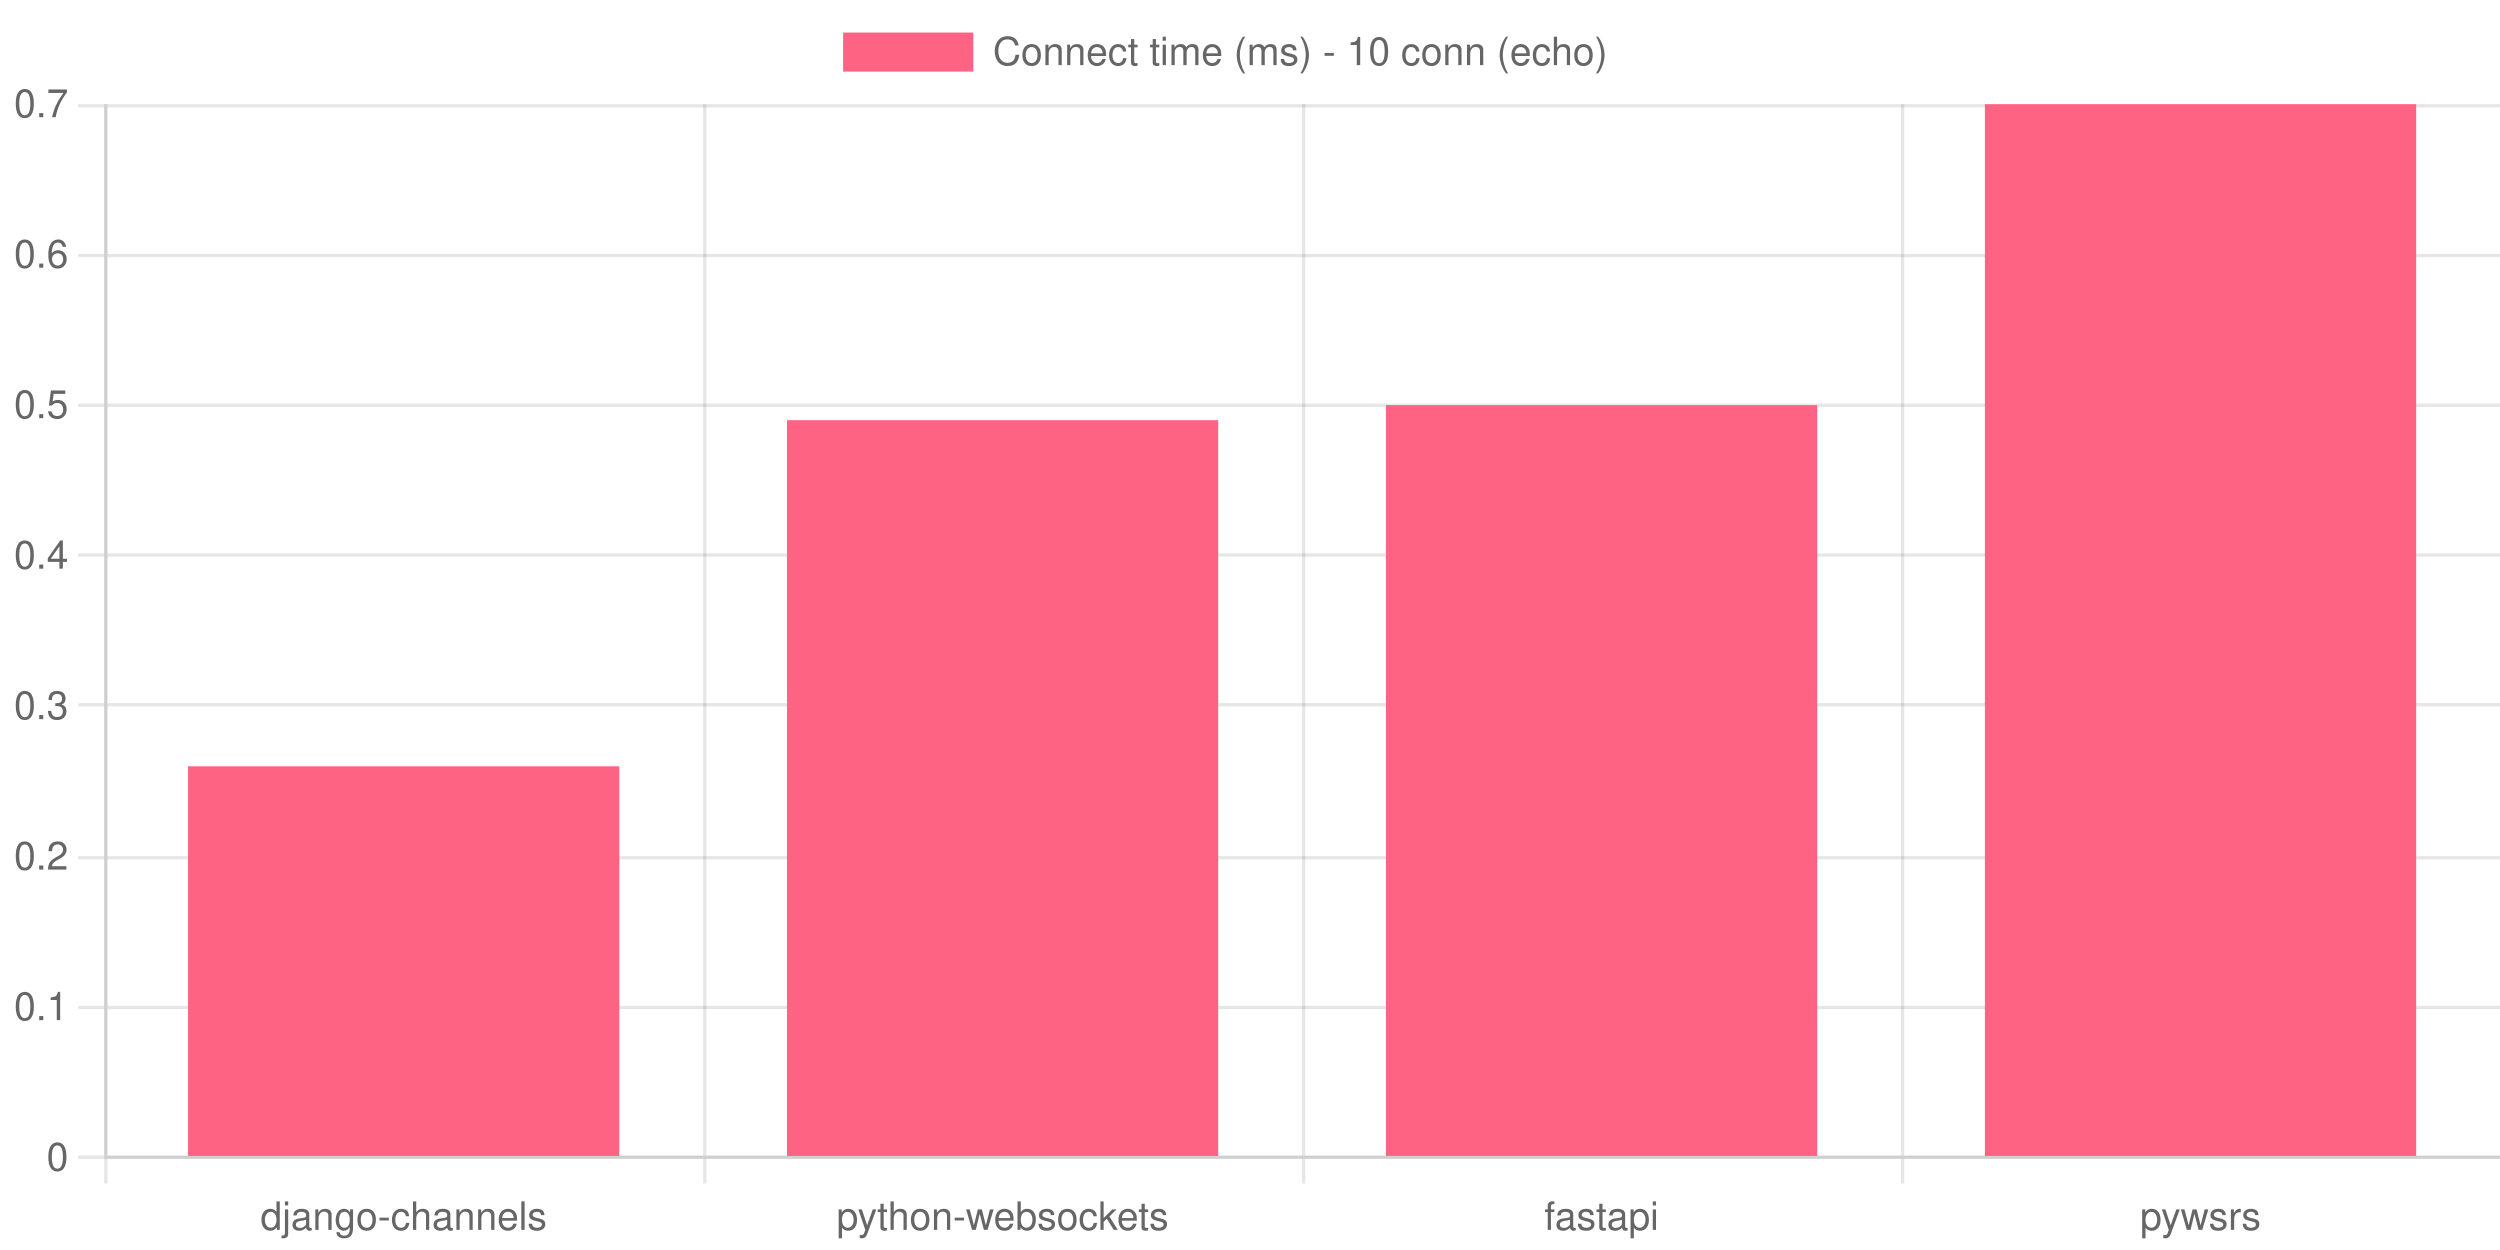
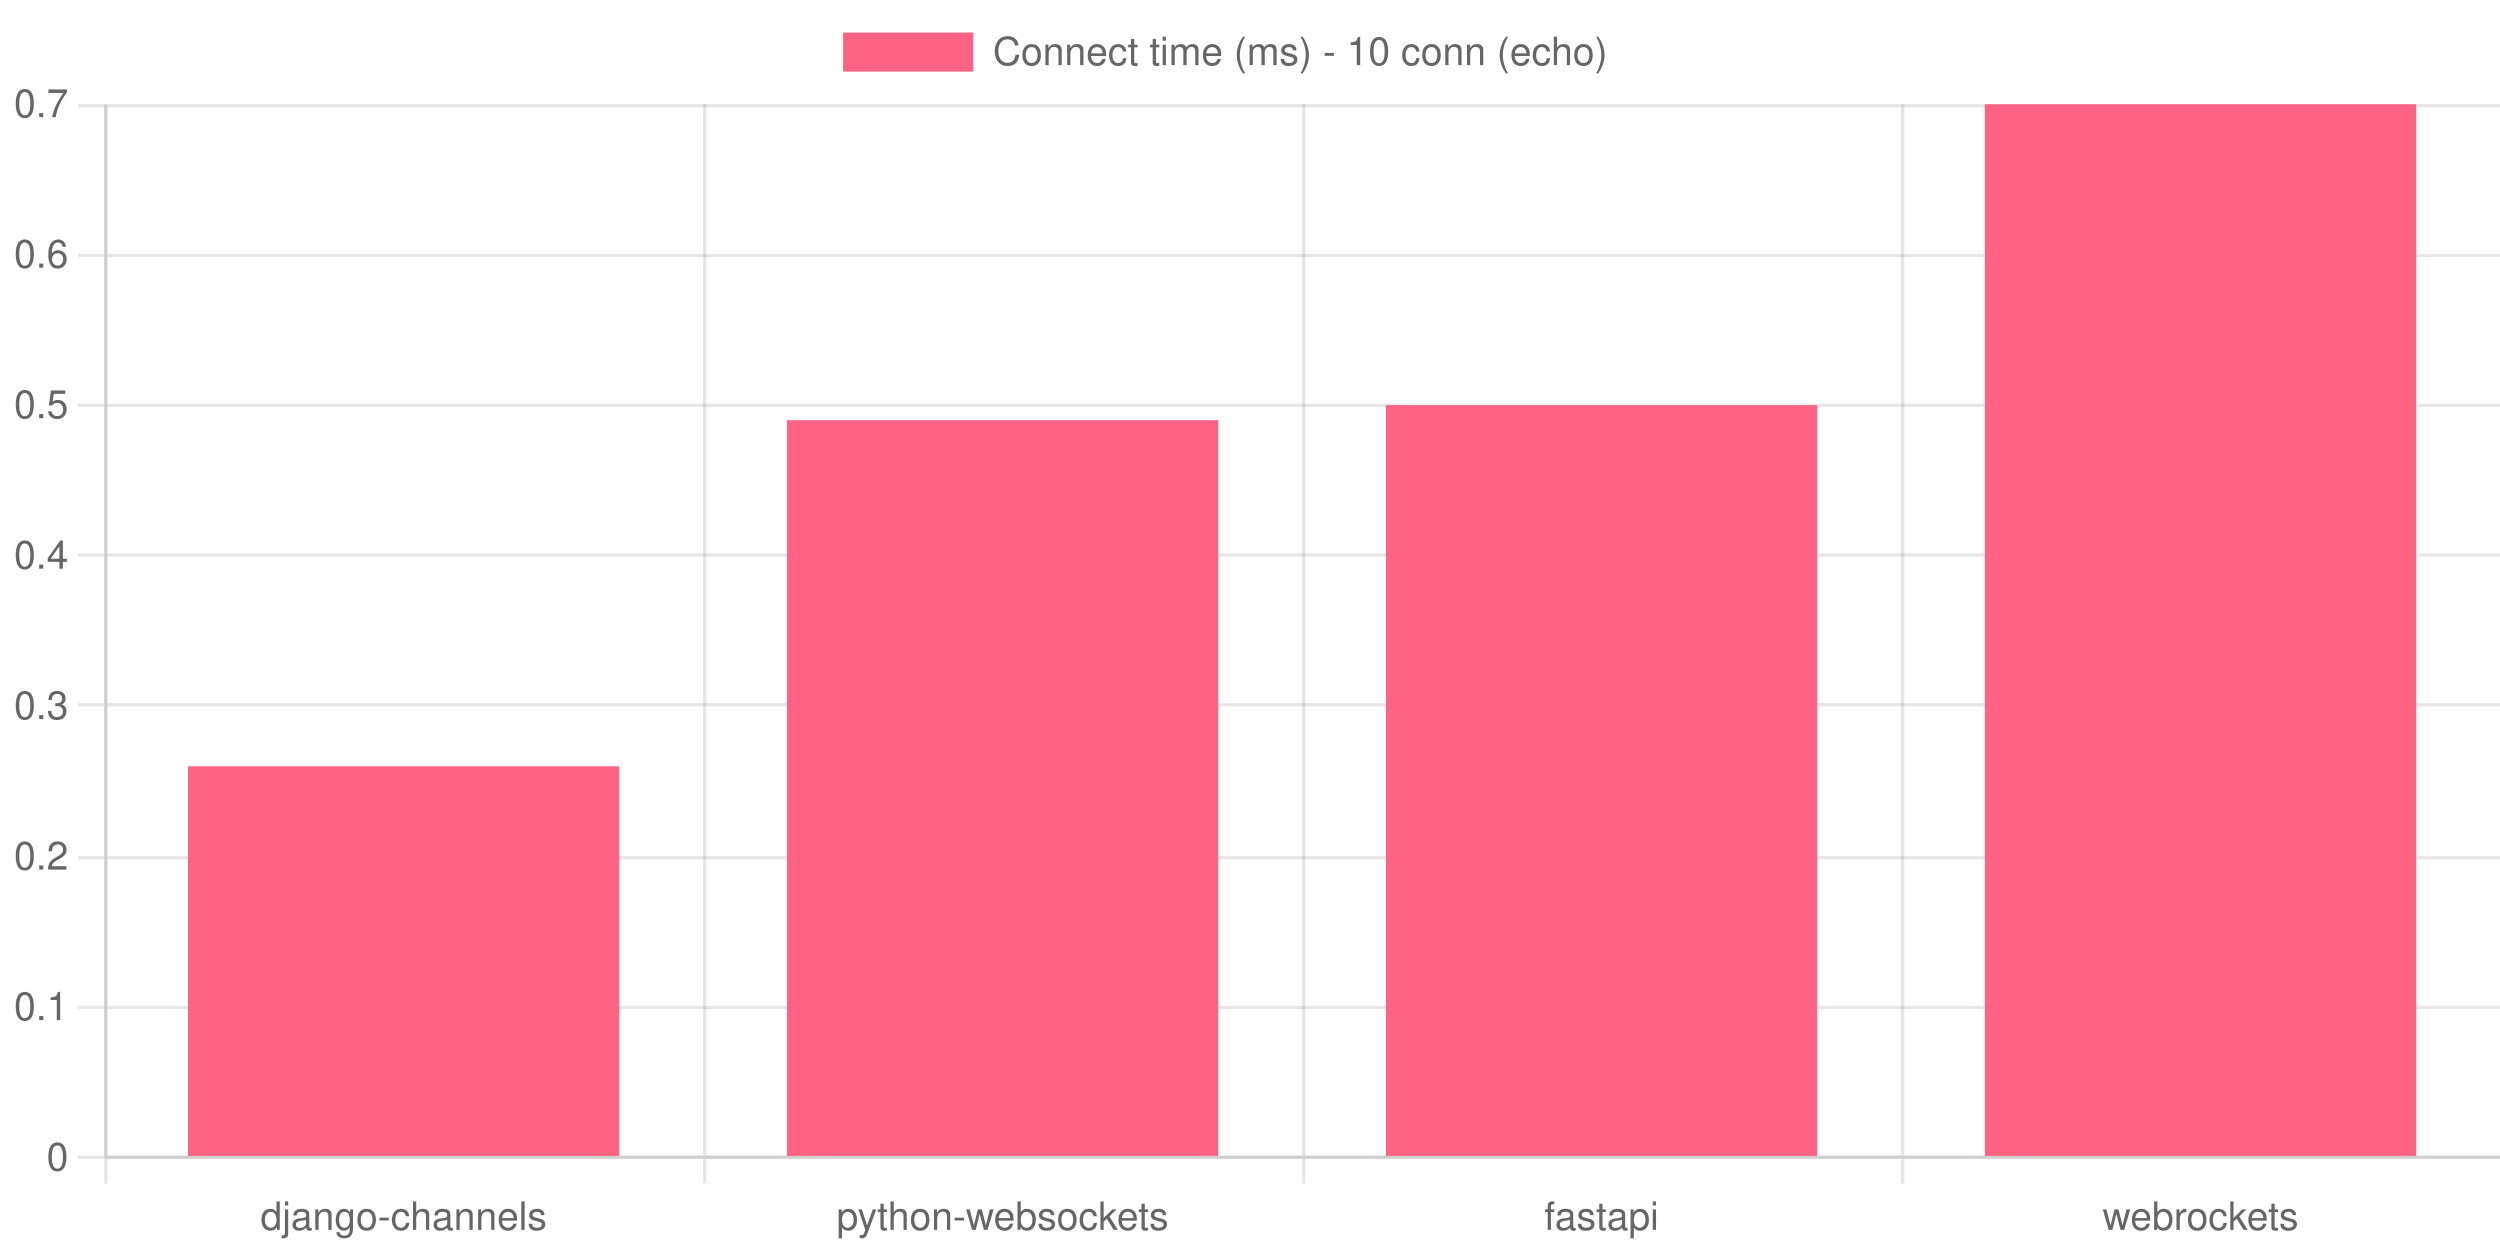
<svg xmlns="http://www.w3.org/2000/svg" version="1.1" width="768px" height="384px" viewBox="0 0 768 384">
  <defs>
    <clipPath id="clip-1" fill-rule="nonzero">
      <path d="M 0,0 L 0,32 768,32 768,0 Z" />
    </clipPath>
    <clipPath id="clip-2" fill-rule="nonzero">
      <path d="M 0,355.6 L 0,384 768,384 768,355.6 Z" />
    </clipPath>
    <clipPath id="clip-3" fill-rule="nonzero">
      <path d="M 0,0 L 0,384 32,384 32,0 Z" />
    </clipPath>
    <clipPath id="clip-4" fill-rule="nonzero">
      <path d="M 32,32 L 32,355.6 768,355.6 768,32 Z" />
    </clipPath>
  </defs>
  <g stroke="none" fill="transparent" fill-rule="nonzero" fill-opacity="1">
    <rect x="0" y="0" width="768" height="384" transform="matrix(1 0 0 1 0 0)" />
  </g>
  <g stroke="rgb(0,0,0)" stroke-width="1" stroke-linecap="butt" stroke-linejoin="miter" stroke-miterlimit="4" stroke-opacity="0.1" fill="none">
    <path d="M 32.5,32 L 32.5,355" />
  </g>
  <g stroke="rgb(0,0,0)" stroke-width="1" stroke-linecap="butt" stroke-linejoin="miter" stroke-miterlimit="4" stroke-opacity="0.1" fill="none">
    <path d="M 32.5,356 L 32.5,363.6" />
  </g>
  <g stroke="rgb(0,0,0)" stroke-width="1" stroke-linecap="butt" stroke-linejoin="miter" stroke-miterlimit="4" stroke-opacity="0.1" fill="none">
    <path d="M 216.5,32 L 216.5,355" />
  </g>
  <g stroke="rgb(0,0,0)" stroke-width="1" stroke-linecap="butt" stroke-linejoin="miter" stroke-miterlimit="4" stroke-opacity="0.1" fill="none">
    <path d="M 216.5,356 L 216.5,363.6" />
  </g>
  <g stroke="rgb(0,0,0)" stroke-width="1" stroke-linecap="butt" stroke-linejoin="miter" stroke-miterlimit="4" stroke-opacity="0.1" fill="none">
    <path d="M 400.5,32 L 400.5,355" />
  </g>
  <g stroke="rgb(0,0,0)" stroke-width="1" stroke-linecap="butt" stroke-linejoin="miter" stroke-miterlimit="4" stroke-opacity="0.1" fill="none">
    <path d="M 400.5,356 L 400.5,363.6" />
  </g>
  <g stroke="rgb(0,0,0)" stroke-width="1" stroke-linecap="butt" stroke-linejoin="miter" stroke-miterlimit="4" stroke-opacity="0.1" fill="none">
    <path d="M 584.5,32 L 584.5,355" />
  </g>
  <g stroke="rgb(0,0,0)" stroke-width="1" stroke-linecap="butt" stroke-linejoin="miter" stroke-miterlimit="4" stroke-opacity="0.1" fill="none">
    <path d="M 584.5,356 L 584.5,363.6" />
  </g>
  <g stroke="rgb(0,0,0)" stroke-width="1" stroke-linecap="butt" stroke-linejoin="miter" stroke-miterlimit="4" stroke-opacity="0.1" fill="none">
    <path d="M 768.5,32 L 768.5,355" />
  </g>
  <g stroke="rgb(0,0,0)" stroke-width="1" stroke-linecap="butt" stroke-linejoin="miter" stroke-miterlimit="4" stroke-opacity="0.1" fill="none">
    <path d="M 768.5,356 L 768.5,363.6" />
  </g>
  <g stroke="rgb(0,0,0)" stroke-width="1" stroke-linecap="butt" stroke-linejoin="miter" stroke-miterlimit="4" stroke-opacity="0.1" fill="none">
    <path d="M 33,355.5 L 768,355.5" />
  </g>
  <g stroke="rgb(0,0,0)" stroke-width="1" stroke-linecap="butt" stroke-linejoin="miter" stroke-miterlimit="4" stroke-opacity="0.1" fill="none">
    <path d="M 24,355.5 L 32,355.5" />
  </g>
  <g stroke="rgb(0,0,0)" stroke-width="1" stroke-linecap="butt" stroke-linejoin="miter" stroke-miterlimit="4" stroke-opacity="0.1" fill="none">
    <path d="M 33,309.5 L 768,309.5" />
  </g>
  <g stroke="rgb(0,0,0)" stroke-width="1" stroke-linecap="butt" stroke-linejoin="miter" stroke-miterlimit="4" stroke-opacity="0.1" fill="none">
    <path d="M 24,309.5 L 32,309.5" />
  </g>
  <g stroke="rgb(0,0,0)" stroke-width="1" stroke-linecap="butt" stroke-linejoin="miter" stroke-miterlimit="4" stroke-opacity="0.1" fill="none">
    <path d="M 33,263.5 L 768,263.5" />
  </g>
  <g stroke="rgb(0,0,0)" stroke-width="1" stroke-linecap="butt" stroke-linejoin="miter" stroke-miterlimit="4" stroke-opacity="0.1" fill="none">
    <path d="M 24,263.5 L 32,263.5" />
  </g>
  <g stroke="rgb(0,0,0)" stroke-width="1" stroke-linecap="butt" stroke-linejoin="miter" stroke-miterlimit="4" stroke-opacity="0.1" fill="none">
    <path d="M 33,216.5 L 768,216.5" />
  </g>
  <g stroke="rgb(0,0,0)" stroke-width="1" stroke-linecap="butt" stroke-linejoin="miter" stroke-miterlimit="4" stroke-opacity="0.1" fill="none">
    <path d="M 24,216.5 L 32,216.5" />
  </g>
  <g stroke="rgb(0,0,0)" stroke-width="1" stroke-linecap="butt" stroke-linejoin="miter" stroke-miterlimit="4" stroke-opacity="0.1" fill="none">
    <path d="M 33,170.5 L 768,170.5" />
  </g>
  <g stroke="rgb(0,0,0)" stroke-width="1" stroke-linecap="butt" stroke-linejoin="miter" stroke-miterlimit="4" stroke-opacity="0.1" fill="none">
    <path d="M 24,170.5 L 32,170.5" />
  </g>
  <g stroke="rgb(0,0,0)" stroke-width="1" stroke-linecap="butt" stroke-linejoin="miter" stroke-miterlimit="4" stroke-opacity="0.1" fill="none">
    <path d="M 33,124.5 L 768,124.5" />
  </g>
  <g stroke="rgb(0,0,0)" stroke-width="1" stroke-linecap="butt" stroke-linejoin="miter" stroke-miterlimit="4" stroke-opacity="0.1" fill="none">
    <path d="M 24,124.5 L 32,124.5" />
  </g>
  <g stroke="rgb(0,0,0)" stroke-width="1" stroke-linecap="butt" stroke-linejoin="miter" stroke-miterlimit="4" stroke-opacity="0.1" fill="none">
    <path d="M 33,78.5 L 768,78.5" />
  </g>
  <g stroke="rgb(0,0,0)" stroke-width="1" stroke-linecap="butt" stroke-linejoin="miter" stroke-miterlimit="4" stroke-opacity="0.1" fill="none">
    <path d="M 24,78.5 L 32,78.5" />
  </g>
  <g stroke="rgb(0,0,0)" stroke-width="1" stroke-linecap="butt" stroke-linejoin="miter" stroke-miterlimit="4" stroke-opacity="0.1" fill="none">
    <path d="M 33,32.5 L 768,32.5" />
  </g>
  <g stroke="rgb(0,0,0)" stroke-width="1" stroke-linecap="butt" stroke-linejoin="miter" stroke-miterlimit="4" stroke-opacity="0.1" fill="none">
    <path d="M 24,32.5 L 32,32.5" />
  </g>
  <g stroke="none" fill="rgb(255,99,132)" fill-rule="nonzero" fill-opacity="1" clip-path="url(#clip-1)">
    <path d="M 259,10 L 259,22 299,22 299,10 Z" />
  </g>
  <g stroke="none" fill="#666" fill-rule="nonzero" fill-opacity="1" clip-path="url(#clip-1)">
    <text style="font:normal 12px 'Helvetica Neue', 'Helvetica', 'Arial', sans-serif;" text-anchor="start" dominant-baseline="middle" transform="matrix(1 0 0 1 0 0)">
      <tspan x="305" y="16">Connect time (ms) - 10 conn (echo)</tspan>
    </text>
  </g>
  <g stroke="rgb(0,0,0)" stroke-width="1" stroke-linecap="butt" stroke-linejoin="miter" stroke-miterlimit="4" stroke-opacity="0.1" fill="none">
    <path d="M 32,355.5 L 769,355.5" />
  </g>
  <g stroke="none" fill="#666" fill-rule="nonzero" fill-opacity="1" clip-path="url(#clip-2)">
    <text style="font:normal 12px 'Helvetica Neue', 'Helvetica', 'Arial', sans-serif;" text-anchor="middle" dominant-baseline="middle" transform="matrix(1 0 0 1 124 366.6)">
      <tspan x="0" y="7.2">django-channels</tspan>
    </text>
  </g>
  <g stroke="none" fill="#666" fill-rule="nonzero" fill-opacity="1" clip-path="url(#clip-2)">
    <text style="font:normal 12px 'Helvetica Neue', 'Helvetica', 'Arial', sans-serif;" text-anchor="middle" dominant-baseline="middle" transform="matrix(1 0 0 1 308 366.6)">
      <tspan x="0" y="7.2">python-websockets</tspan>
    </text>
  </g>
  <g stroke="none" fill="#666" fill-rule="nonzero" fill-opacity="1" clip-path="url(#clip-2)">
    <text style="font:normal 12px 'Helvetica Neue', 'Helvetica', 'Arial', sans-serif;" text-anchor="middle" dominant-baseline="middle" transform="matrix(1 0 0 1 492 366.6)">
      <tspan x="0" y="7.2">fastapi</tspan>
    </text>
  </g>
  <g stroke="none" fill="#666" fill-rule="nonzero" fill-opacity="1" clip-path="url(#clip-2)">
    <text style="font:normal 12px 'Helvetica Neue', 'Helvetica', 'Arial', sans-serif;" text-anchor="middle" dominant-baseline="middle" transform="matrix(1 0 0 1 676 366.6)">
-       <tspan x="0" y="7.2">pywsrs</tspan>
+       <tspan x="0" y="7.2">webrockets</tspan>
    </text>
  </g>
  <g stroke="rgb(0,0,0)" stroke-width="1" stroke-linecap="butt" stroke-linejoin="miter" stroke-miterlimit="4" stroke-opacity="0.1" fill="none">
    <path d="M 32.5,32 L 32.5,356" />
  </g>
  <g stroke="none" fill="#666" fill-rule="nonzero" fill-opacity="1" clip-path="url(#clip-3)">
    <text style="font:normal 12px 'Helvetica Neue', 'Helvetica', 'Arial', sans-serif;" text-anchor="end" dominant-baseline="middle" transform="matrix(1 0 0 1 21 355.6)">
      <tspan x="0" y="0">0</tspan>
    </text>
  </g>
  <g stroke="none" fill="#666" fill-rule="nonzero" fill-opacity="1" clip-path="url(#clip-3)">
    <text style="font:normal 12px 'Helvetica Neue', 'Helvetica', 'Arial', sans-serif;" text-anchor="end" dominant-baseline="middle" transform="matrix(1 0 0 1 21 309.3714)">
      <tspan x="0" y="0">0.1</tspan>
    </text>
  </g>
  <g stroke="none" fill="#666" fill-rule="nonzero" fill-opacity="1" clip-path="url(#clip-3)">
    <text style="font:normal 12px 'Helvetica Neue', 'Helvetica', 'Arial', sans-serif;" text-anchor="end" dominant-baseline="middle" transform="matrix(1 0 0 1 21 263.1429)">
      <tspan x="0" y="0">0.2</tspan>
    </text>
  </g>
  <g stroke="none" fill="#666" fill-rule="nonzero" fill-opacity="1" clip-path="url(#clip-3)">
    <text style="font:normal 12px 'Helvetica Neue', 'Helvetica', 'Arial', sans-serif;" text-anchor="end" dominant-baseline="middle" transform="matrix(1 0 0 1 21 216.9143)">
      <tspan x="0" y="0">0.3</tspan>
    </text>
  </g>
  <g stroke="none" fill="#666" fill-rule="nonzero" fill-opacity="1" clip-path="url(#clip-3)">
    <text style="font:normal 12px 'Helvetica Neue', 'Helvetica', 'Arial', sans-serif;" text-anchor="end" dominant-baseline="middle" transform="matrix(1 0 0 1 21 170.6857)">
      <tspan x="0" y="0">0.4</tspan>
    </text>
  </g>
  <g stroke="none" fill="#666" fill-rule="nonzero" fill-opacity="1" clip-path="url(#clip-3)">
    <text style="font:normal 12px 'Helvetica Neue', 'Helvetica', 'Arial', sans-serif;" text-anchor="end" dominant-baseline="middle" transform="matrix(1 0 0 1 21 124.4571)">
      <tspan x="0" y="0">0.5</tspan>
    </text>
  </g>
  <g stroke="none" fill="#666" fill-rule="nonzero" fill-opacity="1" clip-path="url(#clip-3)">
    <text style="font:normal 12px 'Helvetica Neue', 'Helvetica', 'Arial', sans-serif;" text-anchor="end" dominant-baseline="middle" transform="matrix(1 0 0 1 21 78.22857)">
      <tspan x="0" y="0">0.6</tspan>
    </text>
  </g>
  <g stroke="none" fill="#666" fill-rule="nonzero" fill-opacity="1" clip-path="url(#clip-3)">
    <text style="font:normal 12px 'Helvetica Neue', 'Helvetica', 'Arial', sans-serif;" text-anchor="end" dominant-baseline="middle" transform="matrix(1 0 0 1 21 32)">
      <tspan x="0" y="0">0.7</tspan>
    </text>
  </g>
  <g stroke="none" fill="rgb(255,99,132)" fill-rule="nonzero" fill-opacity="1" clip-path="url(#clip-4)">
    <path d="M 57.76,235.406 L 57.76,355.1 190.24,355.1 190.24,235.406 Z" />
  </g>
  <g stroke="none" fill="rgb(255,99,132)" fill-rule="nonzero" fill-opacity="1" clip-path="url(#clip-4)">
    <path d="M 241.76,129.08 L 241.76,355.1 374.24,355.1 374.24,129.08 Z" />
  </g>
  <g stroke="none" fill="rgb(255,99,132)" fill-rule="nonzero" fill-opacity="1" clip-path="url(#clip-4)">
    <path d="M 425.76,124.457 L 425.76,355.1 558.24,355.1 558.24,124.457 Z" />
  </g>
  <g stroke="none" fill="rgb(255,99,132)" fill-rule="nonzero" fill-opacity="1" clip-path="url(#clip-4)">
    <path d="M 609.76,32 L 609.76,355.1 742.24,355.1 742.24,32 Z" />
  </g>
</svg>
